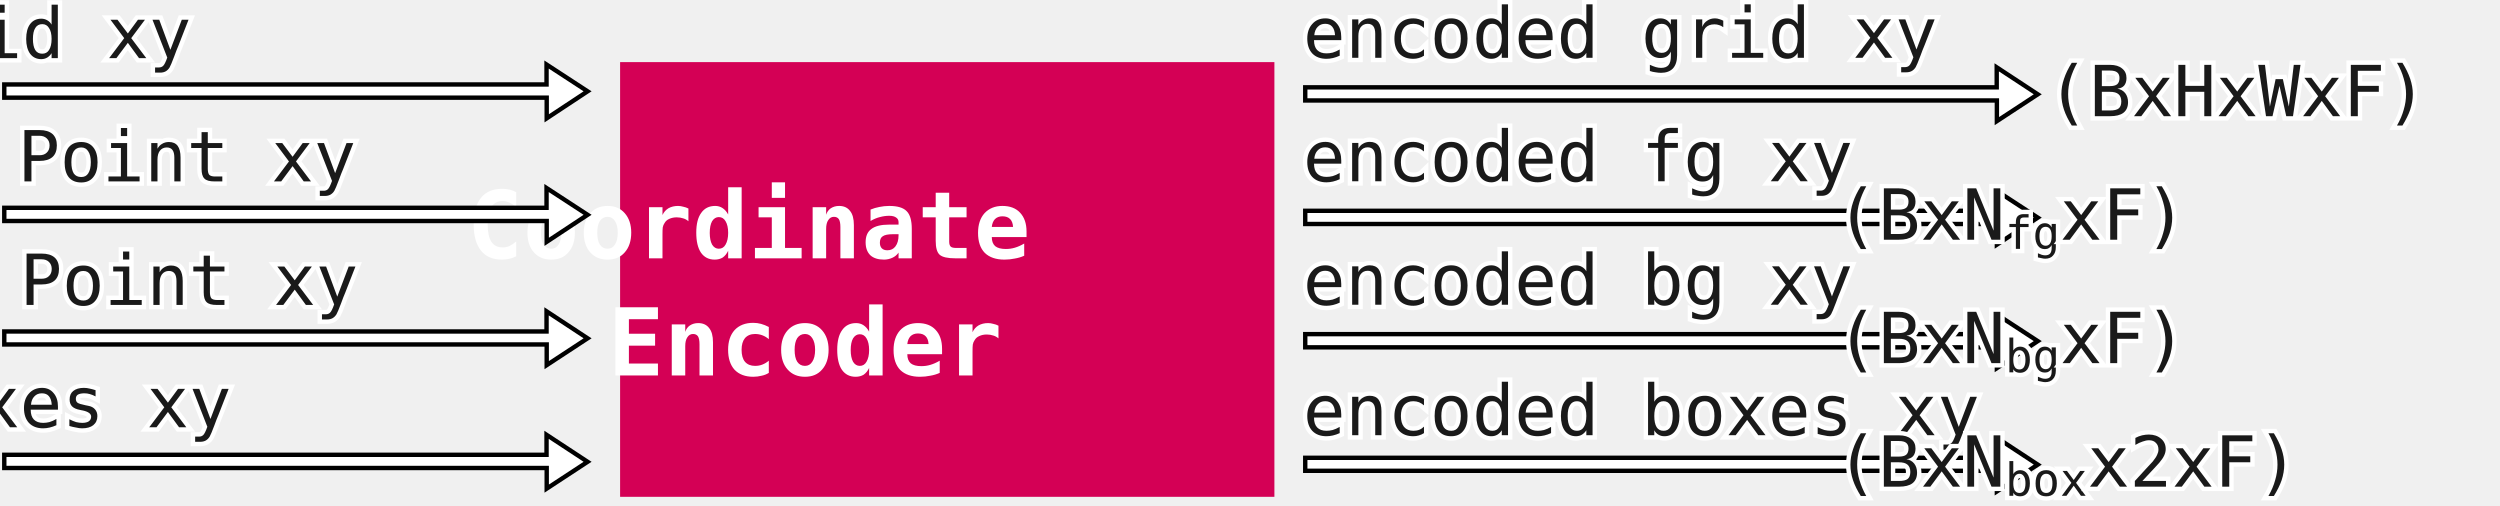
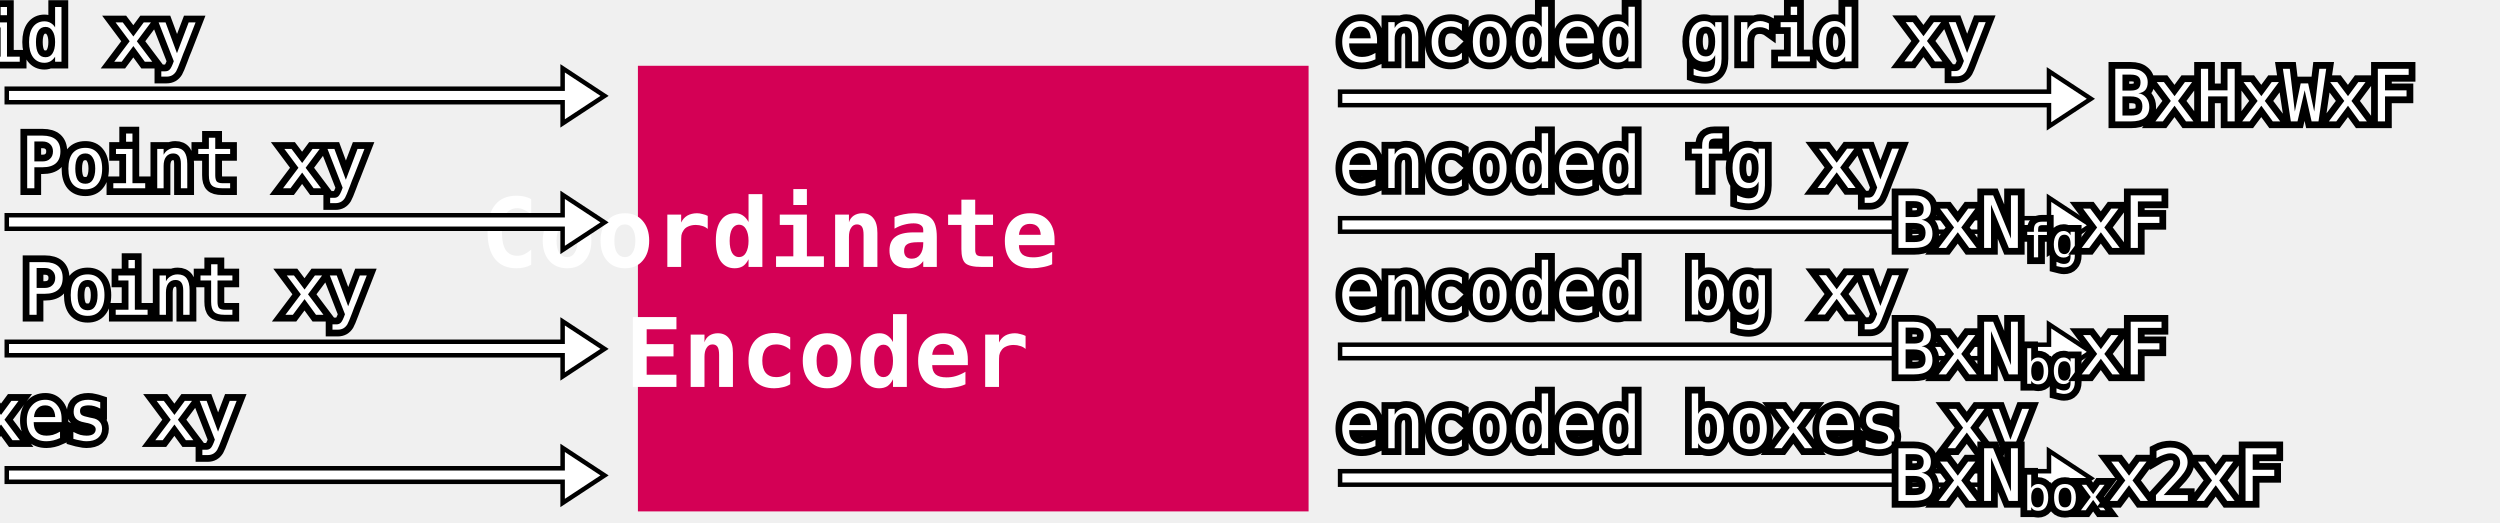
- <svg xmlns="http://www.w3.org/2000/svg" xmlns:xlink="http://www.w3.org/1999/xlink" width="569.27" height="115.14" viewBox="0 0 150.62 30.46">
-   <g transform="translate(-137.36 -378.31)">
-     <path id="a" fill="#d40055" fill-opacity="1" stroke="none" stroke-linecap="square" stroke-opacity=".8" stroke-width=".26" d="M-75.75 116.15h39.42v26.19h-39.42z" paint-order="markers stroke fill" />
-     <text xml:space="preserve" x="260.68" y="385.31" fill="#1a1a1a" stroke="#fff" stroke-linecap="square" stroke-width=".53" font-family="Monospace" font-size="4.23" paint-order="stroke fill markers" style="-inkscape-font-specification:&quot;Monospace, Normal&quot;;text-align:start">
-       <tspan x="260.68" y="385.31">(BxHxWxF)</tspan>
+ <svg xmlns="http://www.w3.org/2000/svg" xmlns:xlink="http://www.w3.org/1999/xlink" width="555.414" height="116.136" viewBox="0 0 146.953 30.728">
+   <g transform="translate(-137.223 -378.18)">
+     <path id="a" fill="#d40055" fill-opacity="1" stroke="none" stroke-linecap="square" stroke-opacity=".798" stroke-width=".265" d="M-75.747 116.155h39.423v26.194h-39.423z" paint-order="markers stroke fill" />
+     <text xml:space="preserve" x="261.219" y="385.315" fill="#fff" stroke="#000" stroke-linecap="square" stroke-width=".794" font-family="Monospace" font-size="4.233" font-weight="400" paint-order="markers stroke fill" style="text-align:start;">
+       <tspan x="261.219" y="385.315" style="text-align:start;">BxHxWxF</tspan>
    </text>
-     <use xlink:href="#a" transform="translate(250.47 265.9)" />
-     <text xml:space="preserve" x="194.34" y="393.87" fill="#fff" stroke-linecap="square" stroke-opacity=".8" stroke-width=".26" font-family="Monospace" font-size="5.64" font-weight="700" paint-order="markers stroke fill" style="-inkscape-font-specification:&quot;Monospace, Bold&quot;;font-variant-ligatures:normal;font-variant-caps:normal;font-variant-numeric:normal;font-variant-east-asian:normal;text-align:center" text-anchor="middle">
-       <tspan x="194.34" y="393.87" style="-inkscape-font-specification:&quot;Monospace, Bold&quot;;font-variant-ligatures:normal;font-variant-caps:normal;font-variant-numeric:normal;font-variant-east-asian:normal">Coordinate</tspan>
-       <tspan x="194.34" y="400.93" style="-inkscape-font-specification:&quot;Monospace, Bold&quot;;font-variant-ligatures:normal;font-variant-caps:normal;font-variant-numeric:normal;font-variant-east-asian:normal">Encoder</tspan>
+     <use xlink:href="#a" transform="translate(250.467 265.892)" />
+     <text xml:space="preserve" x="194.338" y="393.87" fill="#fff" stroke-linecap="square" stroke-opacity=".798" stroke-width=".265" font-family="Monospace" font-size="5.644" font-weight="700" paint-order="markers stroke fill" style="Monospace, Bold&quot;;text-align:center" text-anchor="middle">
+       <tspan x="194.338" y="393.87" style="Monospace, Bold&quot;;">Coordinate</tspan>
+       <tspan x="194.338" y="400.925" style="Monospace, Bold&quot;;">Encoder</tspan>
    </text>
-     <text xml:space="preserve" x="215.87" y="381.79" fill="#1a1a1a" stroke="#fff" stroke-linecap="square" stroke-width=".53" font-family="Monospace" font-size="4.23" font-weight="400" paint-order="stroke fill markers" style="line-height:normal;-inkscape-font-specification:&quot;Monospace, Normal&quot;;font-variant-ligatures:normal;font-variant-position:normal;font-variant-caps:normal;font-variant-numeric:normal;font-variant-alternates:normal;font-variant-east-asian:normal;font-feature-settings:normal;font-variation-settings:normal;text-indent:0;text-align:start;text-decoration-line:none;text-decoration-style:solid;text-decoration-color:#000;text-transform:none;text-orientation:mixed;white-space:normal;-inkscape-stroke:none">
-       <tspan x="215.87" y="381.79" style="line-height:normal;-inkscape-font-specification:&quot;Monospace, Normal&quot;;font-variant-ligatures:normal;font-variant-position:normal;font-variant-caps:normal;font-variant-numeric:normal;font-variant-alternates:normal;font-variant-east-asian:normal;font-feature-settings:normal;font-variation-settings:normal;text-indent:0;text-align:start;text-decoration-line:none;text-decoration-style:solid;text-decoration-color:#000;text-transform:none;text-orientation:mixed;white-space:normal;-inkscape-stroke:none">encoded grid xy</tspan>
+     <text xml:space="preserve" x="215.873" y="381.793" fill="#fff" stroke="#000" stroke-linecap="square" stroke-width=".794" font-family="Monospace" font-size="4.233" font-weight="400" paint-order="markers stroke fill" style="text-align:start;">
+       <tspan x="215.873" y="381.793" style="text-align:start;">encoded grid xy</tspan>
    </text>
-     <text xml:space="preserve" x="215.87" y="389.23" fill="#1a1a1a" stroke="#fff" stroke-linecap="square" stroke-width=".53" font-family="Monospace" font-size="4.23" font-weight="400" paint-order="stroke fill markers" style="line-height:normal;-inkscape-font-specification:&quot;Monospace, Normal&quot;;font-variant-ligatures:normal;font-variant-position:normal;font-variant-caps:normal;font-variant-numeric:normal;font-variant-alternates:normal;font-variant-east-asian:normal;font-feature-settings:normal;font-variation-settings:normal;text-indent:0;text-align:start;text-decoration-line:none;text-decoration-style:solid;text-decoration-color:#000;text-transform:none;text-orientation:mixed;white-space:normal;-inkscape-stroke:none">
-       <tspan x="215.87" y="389.23" style="line-height:normal;-inkscape-font-specification:&quot;Monospace, Normal&quot;;font-variant-ligatures:normal;font-variant-position:normal;font-variant-caps:normal;font-variant-numeric:normal;font-variant-alternates:normal;font-variant-east-asian:normal;font-feature-settings:normal;font-variation-settings:normal;text-indent:0;text-align:start;text-decoration-line:none;text-decoration-style:solid;text-decoration-color:#000;text-transform:none;text-orientation:mixed;white-space:normal;-inkscape-stroke:none">encoded fg xy</tspan>
+     <text xml:space="preserve" x="215.873" y="389.23" fill="#fff" stroke="#000" stroke-linecap="square" stroke-width=".794" font-family="Monospace" font-size="4.233" font-weight="400" paint-order="markers stroke fill" style="text-align:start;">
+       <tspan x="215.873" y="389.23" style="text-align:start;">encoded fg xy</tspan>
    </text>
-     <text xml:space="preserve" x="215.87" y="396.67" fill="#1a1a1a" stroke="#fff" stroke-linecap="square" stroke-width=".53" font-family="Monospace" font-size="4.23" font-weight="400" paint-order="stroke fill markers" style="line-height:normal;-inkscape-font-specification:&quot;Monospace, Normal&quot;;font-variant-ligatures:normal;font-variant-position:normal;font-variant-caps:normal;font-variant-numeric:normal;font-variant-alternates:normal;font-variant-east-asian:normal;font-feature-settings:normal;font-variation-settings:normal;text-indent:0;text-align:start;text-decoration-line:none;text-decoration-style:solid;text-decoration-color:#000;text-transform:none;text-orientation:mixed;white-space:normal;-inkscape-stroke:none">
-       <tspan x="215.87" y="396.67" style="line-height:normal;-inkscape-font-specification:&quot;Monospace, Normal&quot;;font-variant-ligatures:normal;font-variant-position:normal;font-variant-caps:normal;font-variant-numeric:normal;font-variant-alternates:normal;font-variant-east-asian:normal;font-feature-settings:normal;font-variation-settings:normal;text-indent:0;text-align:start;text-decoration-line:none;text-decoration-style:solid;text-decoration-color:#000;text-transform:none;text-orientation:mixed;white-space:normal;-inkscape-stroke:none">encoded bg xy</tspan>
+     <text xml:space="preserve" x="215.873" y="396.667" fill="#fff" stroke="#000" stroke-linecap="square" stroke-width=".794" font-family="Monospace" font-size="4.233" font-weight="400" paint-order="markers stroke fill" style="text-align:start;">
+       <tspan x="215.873" y="396.667" style="text-align:start;">encoded bg xy</tspan>
    </text>
-     <text xml:space="preserve" x="215.87" y="404.53" fill="#1a1a1a" stroke="#fff" stroke-linecap="square" stroke-width=".53" font-family="Monospace" font-size="4.23" font-weight="400" paint-order="stroke fill markers" style="line-height:normal;-inkscape-font-specification:&quot;Monospace, Normal&quot;;font-variant-ligatures:normal;font-variant-position:normal;font-variant-caps:normal;font-variant-numeric:normal;font-variant-alternates:normal;font-variant-east-asian:normal;font-feature-settings:normal;font-variation-settings:normal;text-indent:0;text-align:start;text-decoration-line:none;text-decoration-style:solid;text-decoration-color:#000;text-transform:none;text-orientation:mixed;white-space:normal;-inkscape-stroke:none">
-       <tspan x="215.87" y="404.53" style="line-height:normal;-inkscape-font-specification:&quot;Monospace, Normal&quot;;font-variant-ligatures:normal;font-variant-position:normal;font-variant-caps:normal;font-variant-numeric:normal;font-variant-alternates:normal;font-variant-east-asian:normal;font-feature-settings:normal;font-variation-settings:normal;text-indent:0;text-align:start;text-decoration-line:none;text-decoration-style:solid;text-decoration-color:#000;text-transform:none;text-orientation:mixed;white-space:normal;-inkscape-stroke:none">encoded boxes xy</tspan>
+     <text xml:space="preserve" x="215.873" y="404.529" fill="#fff" stroke="#000" stroke-linecap="square" stroke-width=".794" font-family="Monospace" font-size="4.233" font-weight="400" paint-order="markers stroke fill" style="text-align:start;">
+       <tspan x="215.873" y="404.529" style="text-align:start;">encoded boxes xy</tspan>
    </text>
-     <path fill="#fff" stroke="#000" stroke-linecap="square" stroke-width=".53" d="m170.43 392.63 2.09-1.38-2.1-1.37v1.08h-32.67v.53h32.68zm0-7.44 2.09-1.38-2.1-1.37v1.09h-32.67v.53h32.68zm0 22.31 2.09-1.37-2.1-1.38v1.09h-32.67v.53h32.68zm0-7.44 2.09-1.37-2.1-1.38v1.1h-32.67v.52h32.68zm87.37-7.26 2.09-1.38-2.1-1.37v1.09h-41.66v.53h41.67zm0-7.44 2.09-1.37-2.1-1.38v1.09h-41.66v.53h41.67zm0 22.31 2.09-1.37-2.1-1.38v1.1h-41.66v.52h41.67zm0-7.43 2.09-1.38-2.1-1.37v1.08h-41.66v.53h41.67z" paint-order="markers stroke fill" />
-     <text xml:space="preserve" x="146.33" y="381.81" fill="#1a1a1a" stroke="#fff" stroke-linecap="square" stroke-width=".53" font-family="Monospace" font-size="4.23" font-weight="400" paint-order="stroke fill markers" style="line-height:normal;-inkscape-font-specification:&quot;Monospace, Normal&quot;;font-variant-ligatures:normal;font-variant-position:normal;font-variant-caps:normal;font-variant-numeric:normal;font-variant-alternates:normal;font-variant-east-asian:normal;font-feature-settings:normal;font-variation-settings:normal;text-indent:0;text-align:start;text-decoration-line:none;text-decoration-style:solid;text-decoration-color:#000;text-transform:none;text-orientation:mixed;white-space:normal;-inkscape-stroke:none" text-anchor="middle">
-       <tspan x="146.33" y="381.81" style="line-height:normal;-inkscape-font-specification:&quot;Monospace, Normal&quot;;font-variant-ligatures:normal;font-variant-position:normal;font-variant-caps:normal;font-variant-numeric:normal;font-variant-alternates:normal;font-variant-east-asian:normal;font-feature-settings:normal;font-variation-settings:normal;text-indent:0;text-align:start;text-decoration-line:none;text-decoration-style:solid;text-decoration-color:#000;text-transform:none;text-orientation:mixed;white-space:normal;-inkscape-stroke:none">Grid xy</tspan>
+     <path fill="#fff" stroke="#000" stroke-linecap="square" stroke-width=".529" d="m170.426 392.627 2.092-1.375-2.092-1.375v1.087h-32.674v.53h32.674zm0-7.437 2.092-1.375-2.092-1.375v1.087h-32.674v.53h32.674zm0 22.31 2.092-1.375-2.092-1.374v1.087h-32.674v.53h32.674zm0-7.436 2.092-1.376-2.092-1.374v1.087h-32.674v.53h32.674zm87.371-7.264 2.092-1.376-2.092-1.374v1.087h-41.67v.53h41.67zm0-7.437 2.092-1.376-2.092-1.374v1.087h-41.67v.53h41.67zm0 22.31 2.092-1.375-2.092-1.375v1.088h-41.67v.529h41.67zm0-7.437 2.092-1.375-2.092-1.374v1.087h-41.67v.529h41.67z" paint-order="markers stroke fill" />
+     <text xml:space="preserve" x="146.329" y="381.808" fill="#fff" stroke="#000" stroke-linecap="square" stroke-width=".794" font-family="Monospace" font-size="4.233" font-weight="400" paint-order="markers stroke fill" style="text-align:start;" text-anchor="middle">
+       <tspan x="146.329" y="381.808" style="text-align:start;">Grid xy</tspan>
    </text>
-     <text xml:space="preserve" x="151.16" y="389.24" fill="#1a1a1a" stroke="#fff" stroke-linecap="square" stroke-width=".53" font-family="Monospace" font-size="4.23" font-weight="400" paint-order="stroke fill markers" style="line-height:normal;-inkscape-font-specification:&quot;Monospace, Normal&quot;;font-variant-ligatures:normal;font-variant-position:normal;font-variant-caps:normal;font-variant-numeric:normal;font-variant-alternates:normal;font-variant-east-asian:normal;font-feature-settings:normal;font-variation-settings:normal;text-indent:0;text-align:start;text-decoration-line:none;text-decoration-style:solid;text-decoration-color:#000;text-transform:none;text-orientation:mixed;white-space:normal;-inkscape-stroke:none" text-anchor="middle">
-       <tspan x="151.16" y="389.24" style="line-height:normal;-inkscape-font-specification:&quot;Monospace, Normal&quot;;font-variant-ligatures:normal;font-variant-position:normal;font-variant-caps:normal;font-variant-numeric:normal;font-variant-alternates:normal;font-variant-east-asian:normal;font-feature-settings:normal;font-variation-settings:normal;text-indent:0;text-align:start;text-decoration-line:none;text-decoration-style:solid;text-decoration-color:#000;text-transform:none;text-orientation:mixed;white-space:normal;-inkscape-stroke:none">FG Point xy</tspan>
+     <text xml:space="preserve" x="151.156" y="389.245" fill="#fff" stroke="#000" stroke-linecap="square" stroke-width=".794" font-family="Monospace" font-size="4.233" font-weight="400" paint-order="markers stroke fill" style="text-align:start;" text-anchor="middle">
+       <tspan x="151.156" y="389.245" style="text-align:start;">FG Point xy</tspan>
    </text>
-     <text xml:space="preserve" x="151.29" y="396.68" fill="#1a1a1a" stroke="#fff" stroke-linecap="square" stroke-width=".53" font-family="Monospace" font-size="4.23" font-weight="400" paint-order="stroke fill markers" style="line-height:normal;-inkscape-font-specification:&quot;Monospace, Normal&quot;;font-variant-ligatures:normal;font-variant-position:normal;font-variant-caps:normal;font-variant-numeric:normal;font-variant-alternates:normal;font-variant-east-asian:normal;font-feature-settings:normal;font-variation-settings:normal;text-indent:0;text-align:start;text-decoration-line:none;text-decoration-style:solid;text-decoration-color:#000;text-transform:none;text-orientation:mixed;white-space:normal;-inkscape-stroke:none" text-anchor="middle">
-       <tspan x="151.29" y="396.68" style="line-height:normal;-inkscape-font-specification:&quot;Monospace, Normal&quot;;font-variant-ligatures:normal;font-variant-position:normal;font-variant-caps:normal;font-variant-numeric:normal;font-variant-alternates:normal;font-variant-east-asian:normal;font-feature-settings:normal;font-variation-settings:normal;text-indent:0;text-align:start;text-decoration-line:none;text-decoration-style:solid;text-decoration-color:#000;text-transform:none;text-orientation:mixed;white-space:normal;-inkscape-stroke:none">BG Point xy</tspan>
+     <text xml:space="preserve" x="151.294" y="396.682" fill="#fff" stroke="#000" stroke-linecap="square" stroke-width=".794" font-family="Monospace" font-size="4.233" font-weight="400" paint-order="markers stroke fill" style="text-align:start;" text-anchor="middle">
+       <tspan x="151.294" y="396.682" style="text-align:start;">BG Point xy</tspan>
    </text>
-     <text xml:space="preserve" x="147.47" y="404.05" fill="#1a1a1a" stroke="#fff" stroke-linecap="square" stroke-width=".53" font-family="Monospace" font-size="4.23" font-weight="400" paint-order="stroke fill markers" style="line-height:normal;-inkscape-font-specification:&quot;Monospace, Normal&quot;;font-variant-ligatures:normal;font-variant-position:normal;font-variant-caps:normal;font-variant-numeric:normal;font-variant-alternates:normal;font-variant-east-asian:normal;font-feature-settings:normal;font-variation-settings:normal;text-indent:0;text-align:start;text-decoration-line:none;text-decoration-style:solid;text-decoration-color:#000;text-transform:none;text-orientation:mixed;white-space:normal;-inkscape-stroke:none" text-anchor="middle">
-       <tspan x="147.47" y="404.05" style="line-height:normal;-inkscape-font-specification:&quot;Monospace, Normal&quot;;font-variant-ligatures:normal;font-variant-position:normal;font-variant-caps:normal;font-variant-numeric:normal;font-variant-alternates:normal;font-variant-east-asian:normal;font-feature-settings:normal;font-variation-settings:normal;text-indent:0;text-align:start;text-decoration-line:none;text-decoration-style:solid;text-decoration-color:#000;text-transform:none;text-orientation:mixed;white-space:normal;-inkscape-stroke:none">Boxes xy</tspan>
+     <text xml:space="preserve" x="147.471" y="404.053" fill="#fff" stroke="#000" stroke-linecap="square" stroke-width=".794" font-family="Monospace" font-size="4.233" font-weight="400" paint-order="markers stroke fill" style="text-align:start;" text-anchor="middle">
+       <tspan x="147.471" y="404.053" style="text-align:start;">Boxes xy</tspan>
    </text>
-     <text xml:space="preserve" x="281.84" y="392.75" fill="#1a1a1a" stroke="#fff" stroke-linecap="square" stroke-width=".53" font-family="Monospace" font-size="4.23" font-weight="400" paint-order="stroke fill markers" style="line-height:normal;-inkscape-font-specification:&quot;Monospace, Normal&quot;;font-variant-ligatures:normal;font-variant-position:normal;font-variant-caps:normal;font-variant-numeric:normal;font-variant-alternates:normal;font-variant-east-asian:normal;font-feature-settings:normal;font-variation-settings:normal;text-indent:0;text-align:center;text-decoration-line:none;text-decoration-style:solid;text-decoration-color:#000;text-transform:none;text-orientation:mixed;white-space:normal" text-anchor="end">
-       <tspan x="281.84" y="392.75">(BxN<tspan baseline-shift="sub" font-size="65%">fg</tspan>xF)</tspan>
+     <text xml:space="preserve" x="277.275" y="392.752" fill="#fff" stroke="#000" stroke-linecap="square" stroke-width=".794" font-family="Monospace" font-size="4.233" font-weight="400" paint-order="markers stroke fill" style="text-align:start;" text-anchor="end">
+       <tspan x="277.275" y="392.752" style="text-align:start;">BxN<tspan baseline-shift="sub" font-size="65%" style="text-align:start;">fg</tspan>xF</tspan>
    </text>
-     <text xml:space="preserve" x="281.84" y="400.19" fill="#1a1a1a" stroke="#fff" stroke-linecap="square" stroke-width=".53" font-family="Monospace" font-size="4.23" font-weight="400" paint-order="stroke fill markers" style="line-height:normal;-inkscape-font-specification:&quot;Monospace, Normal&quot;;font-variant-ligatures:normal;font-variant-position:normal;font-variant-caps:normal;font-variant-numeric:normal;font-variant-alternates:normal;font-variant-east-asian:normal;font-feature-settings:normal;font-variation-settings:normal;text-indent:0;text-align:center;text-decoration-line:none;text-decoration-style:solid;text-decoration-color:#000;text-transform:none;text-orientation:mixed;white-space:normal" text-anchor="end">
-       <tspan x="281.84" y="400.19">(BxN<tspan baseline-shift="sub" font-size="65%">bg</tspan>xF)</tspan>
+     <text xml:space="preserve" x="277.275" y="400.189" fill="#fff" stroke="#000" stroke-linecap="square" stroke-width=".794" font-family="Monospace" font-size="4.233" font-weight="400" paint-order="markers stroke fill" style="text-align:start;" text-anchor="end">
+       <tspan x="277.275" y="400.189" style="text-align:start;">BxN<tspan baseline-shift="sub" font-size="65%" style="text-align:start;">bg</tspan>xF</tspan>
    </text>
-     <text xml:space="preserve" x="288.59" y="407.63" fill="#1a1a1a" stroke="#fff" stroke-linecap="square" stroke-width=".53" font-family="Monospace" font-size="4.23" font-weight="400" paint-order="stroke fill markers" style="line-height:normal;-inkscape-font-specification:&quot;Monospace, Normal&quot;;font-variant-ligatures:normal;font-variant-position:normal;font-variant-caps:normal;font-variant-numeric:normal;font-variant-alternates:normal;font-variant-east-asian:normal;font-feature-settings:normal;font-variation-settings:normal;text-indent:0;text-align:center;text-decoration-line:none;text-decoration-style:solid;text-decoration-color:#000;text-transform:none;text-orientation:mixed;white-space:normal" text-anchor="end">
-       <tspan x="288.59" y="407.63">(BxN<tspan baseline-shift="sub" font-size="65%">box</tspan>x2xF)</tspan>
+     <text xml:space="preserve" x="284.029" y="407.625" fill="#fff" stroke="#000" stroke-linecap="square" stroke-width=".794" font-family="Monospace" font-size="4.233" font-weight="400" paint-order="markers stroke fill" style="text-align:start;" text-anchor="end">
+       <tspan x="284.029" y="407.625" style="text-align:start;">BxN<tspan baseline-shift="sub" font-size="65%" style="text-align:start;">box</tspan>x2xF</tspan>
    </text>
  </g>
</svg>
